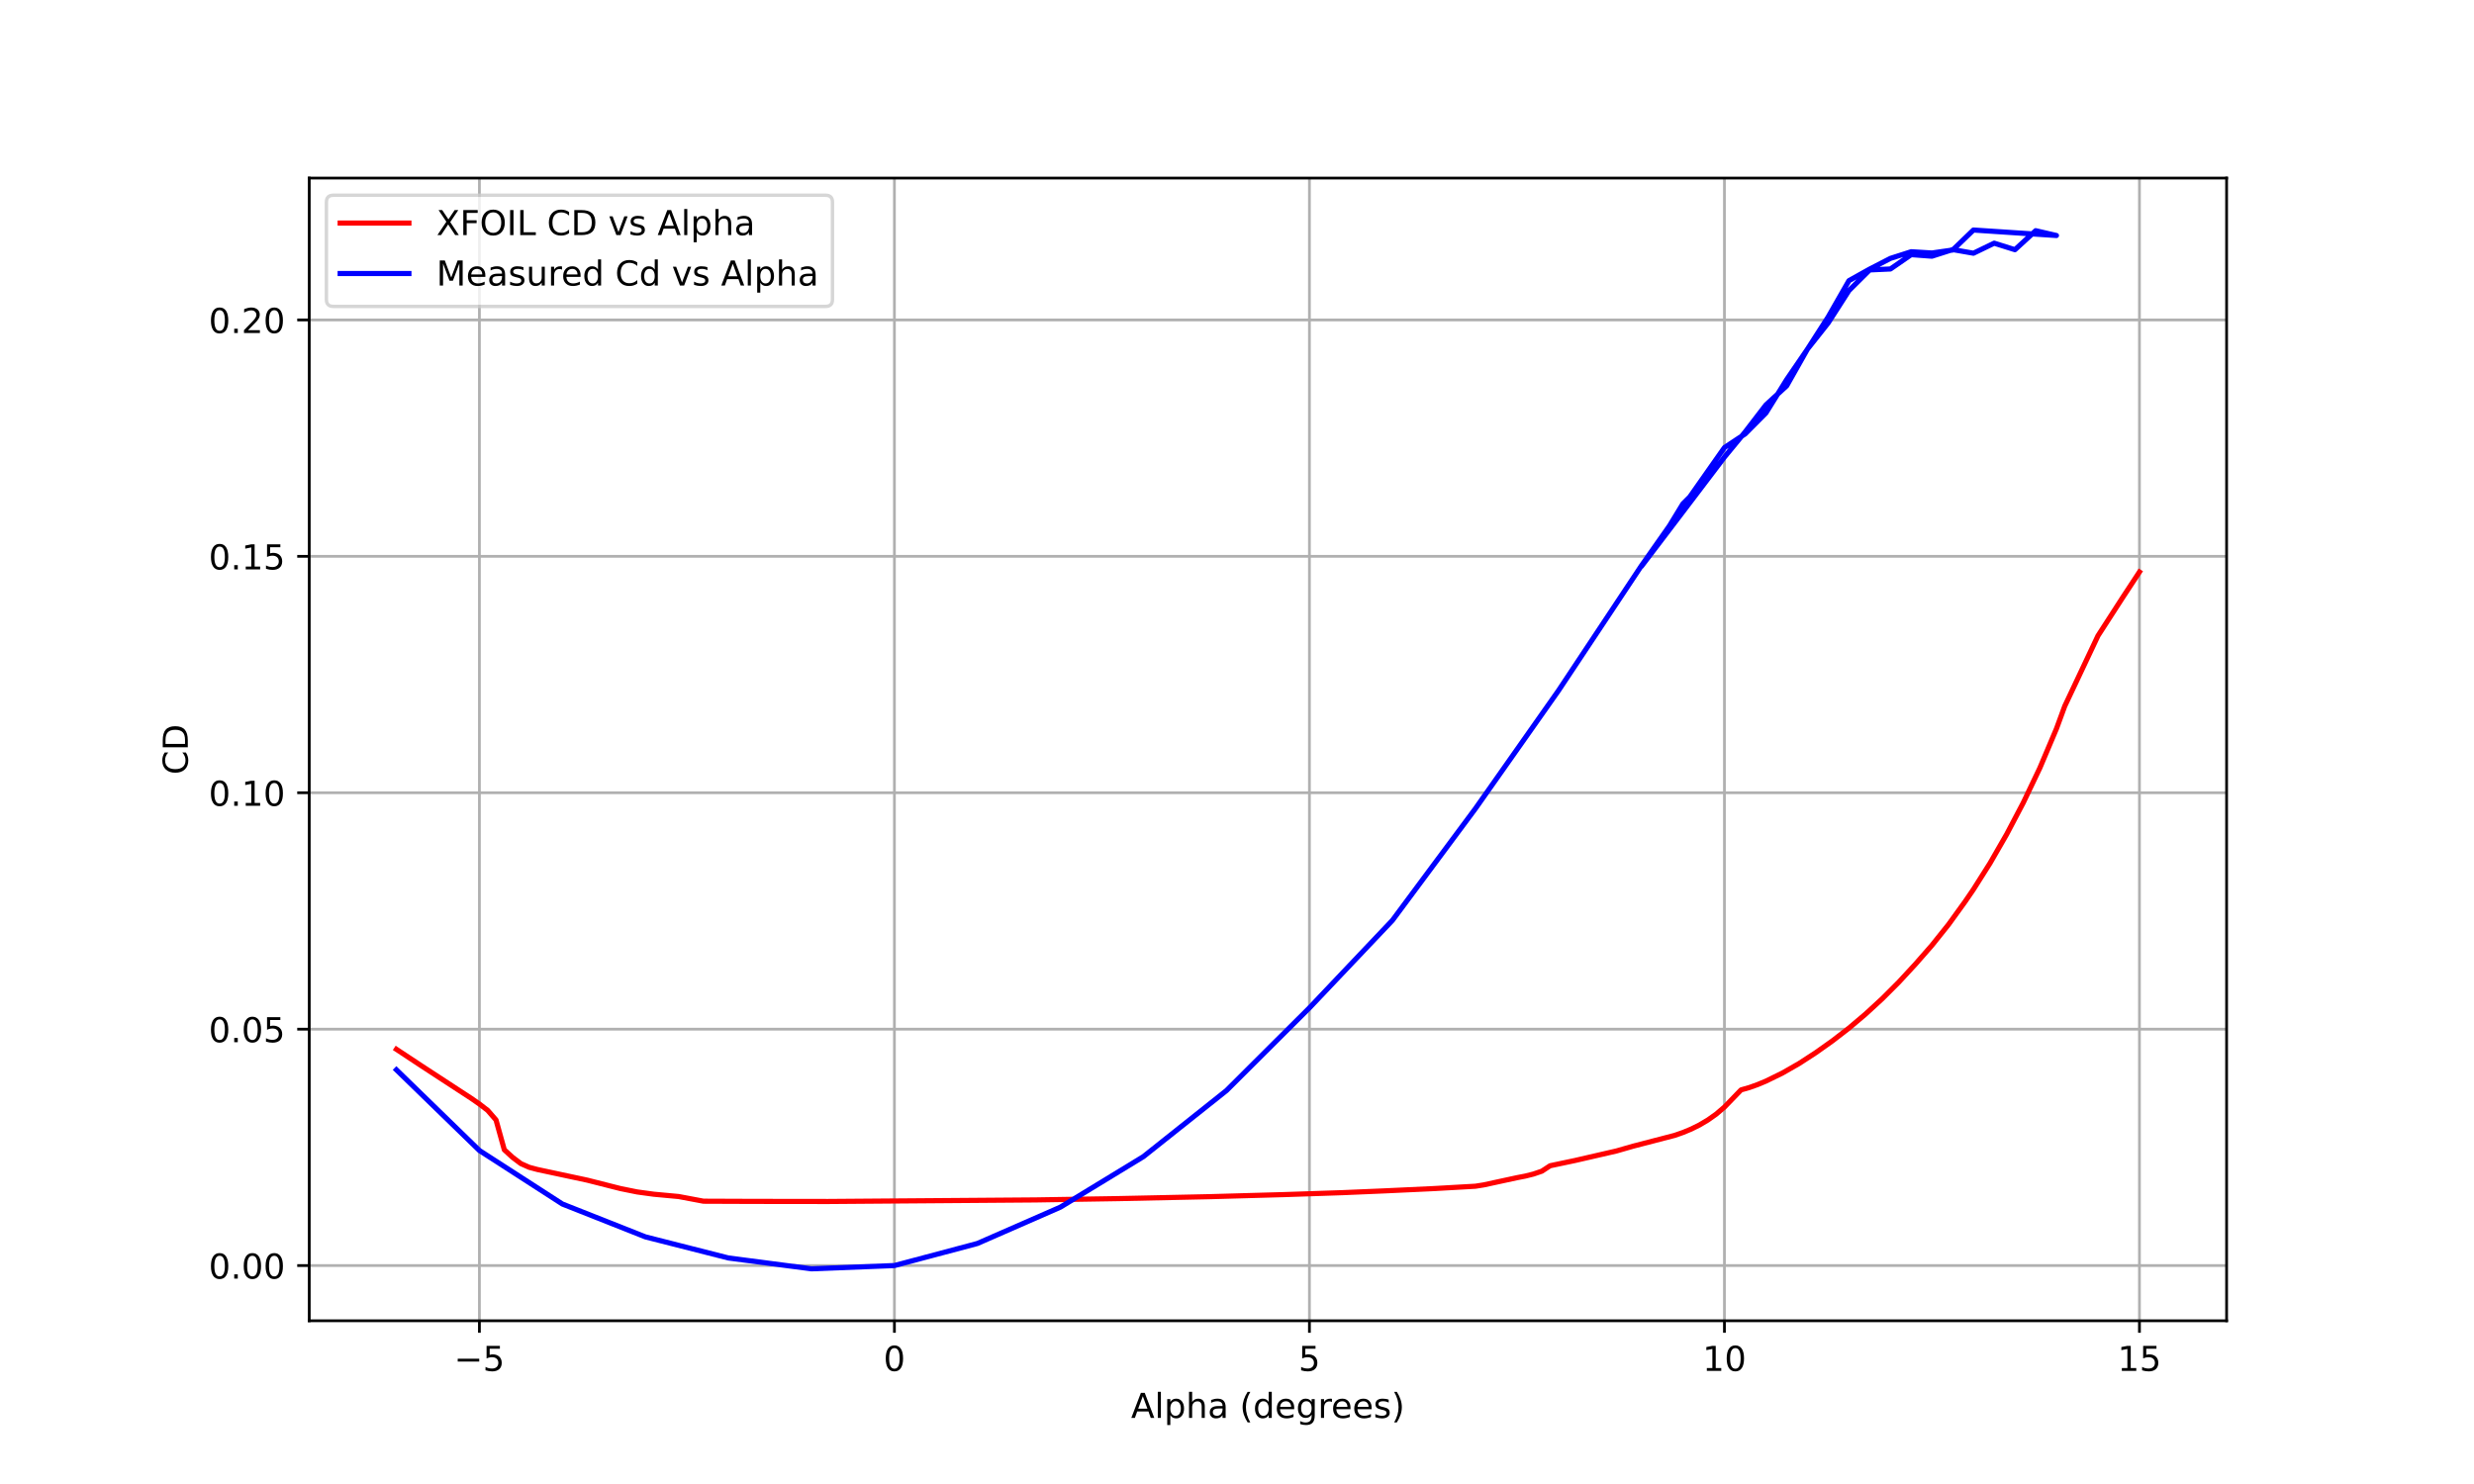
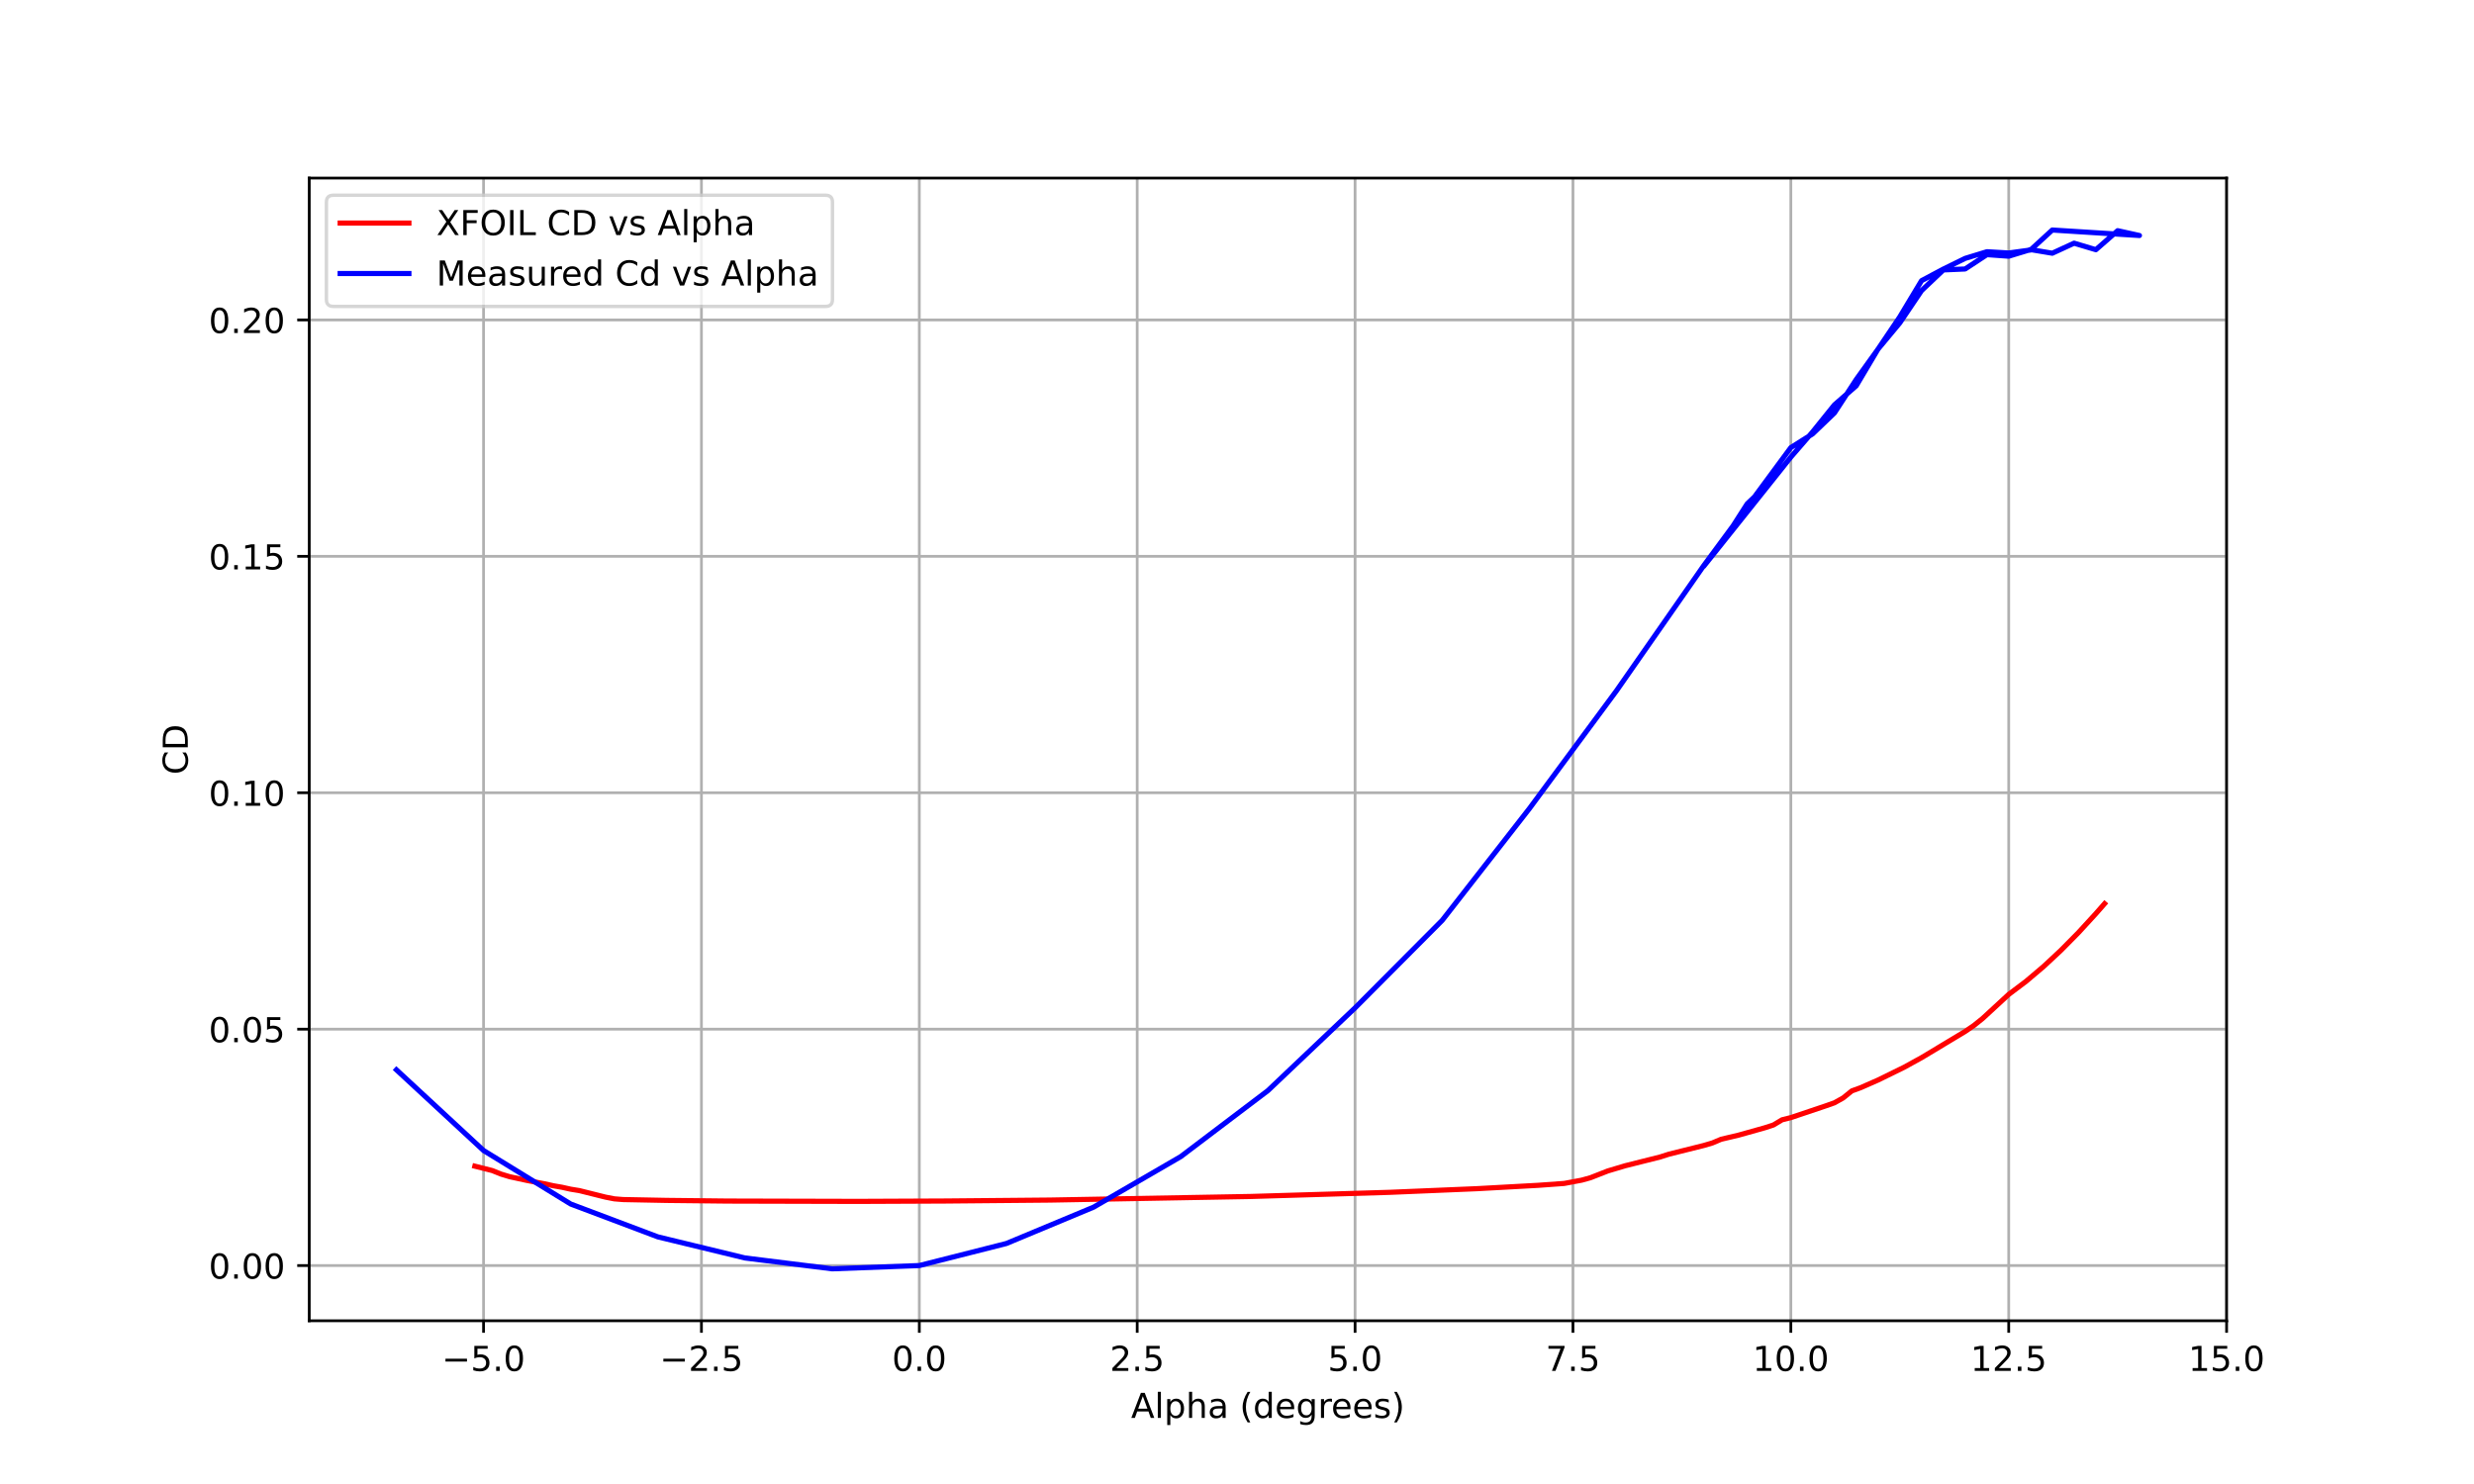
<svg xmlns="http://www.w3.org/2000/svg" xmlns:xlink="http://www.w3.org/1999/xlink" width="720pt" height="432pt" viewBox="0 0 720 432" version="1.1">
  <defs>
    <style type="text/css">*{stroke-linejoin: round; stroke-linecap: butt}</style>
  </defs>
  <g id="figure_1">
    <g id="patch_1">
      <path d="M 0 432  L 720 432  L 720 0  L 0 0  z " style="fill: #ffffff" />
    </g>
    <g id="axes_1">
      <g id="patch_2">
        <path d="M 90 384.48  L 648 384.48  L 648 51.84  L 90 51.84  z " style="fill: #ffffff" />
      </g>
      <g id="matplotlib.axis_1">
        <g id="xtick_1">
          <g id="line2d_1">
-             <path d="M 139.519 384.48  L 139.519 51.84  " clip-path="url(#pca1fe7d8d0)" style="fill: none; stroke: #b0b0b0; stroke-width: 0.8; stroke-linecap: square" />
+             <path d="M 140.727 384.48  L 140.727 51.84  " clip-path="url(#p82b0662512)" style="fill: none; stroke: #b0b0b0; stroke-width: 0.8; stroke-linecap: square" />
          </g>
          <g id="line2d_2">
            <defs>
-               <path id="m083cd8b34f" d="M 0 0  L 0 3.5  " style="stroke: #000000; stroke-width: 0.8" />
-             </defs>
-             <g>
-               <use xlink:href="#m083cd8b34f" x="139.519" y="384.48" style="stroke: #000000; stroke-width: 0.8" />
+               <path id="m6eb420153d" d="M 0 0  L 0 3.5  " style="stroke: #000000; stroke-width: 0.8" />
+             </defs>
+             <g>
+               <use xlink:href="#m6eb420153d" x="140.727" y="384.48" style="stroke: #000000; stroke-width: 0.8" />
            </g>
          </g>
          <g id="text_1">
-             <g transform="translate(132.1484 399.0784) scale(0.1 -0.1)">
+             <g transform="translate(128.5859 399.0784) scale(0.1 -0.1)">
              <defs>
                <path id="DejaVuSans-2212" d="M 678 2272  L 4684 2272  L 4684 1741  L 678 1741  L 678 2272  z " transform="scale(0.015625)" />
                <path id="DejaVuSans-35" d="M 691 4666  L 3169 4666  L 3169 4134  L 1269 4134  L 1269 2991  Q 1406 3038 1543 3061  Q 1681 3084 1819 3084  Q 2600 3084 3056 2656  Q 3513 2228 3513 1497  Q 3513 744 3044 326  Q 2575 -91 1722 -91  Q 1428 -91 1123 -41  Q 819 9 494 109  L 494 744  Q 775 591 1075 516  Q 1375 441 1709 441  Q 2250 441 2565 725  Q 2881 1009 2881 1497  Q 2881 1984 2565 2268  Q 2250 2553 1709 2553  Q 1456 2553 1204 2497  Q 953 2441 691 2322  L 691 4666  z " transform="scale(0.015625)" />
+                 <path id="DejaVuSans-2e" d="M 684 794  L 1344 794  L 1344 0  L 684 0  L 684 794  z " transform="scale(0.015625)" />
+                 <path id="DejaVuSans-30" d="M 2034 4250  Q 1547 4250 1301 3770  Q 1056 3291 1056 2328  Q 1056 1369 1301 889  Q 1547 409 2034 409  Q 2525 409 2770 889  Q 3016 1369 3016 2328  Q 3016 3291 2770 3770  Q 2525 4250 2034 4250  z M 2034 4750  Q 2819 4750 3233 4129  Q 3647 3509 3647 2328  Q 3647 1150 3233 529  Q 2819 -91 2034 -91  Q 1250 -91 836 529  Q 422 1150 422 2328  Q 422 3509 836 4129  Q 1250 4750 2034 4750  z " transform="scale(0.015625)" />
              </defs>
              <use xlink:href="#DejaVuSans-2212" />
              <use xlink:href="#DejaVuSans-35" x="83.789" />
+               <use xlink:href="#DejaVuSans-2e" x="147.412" />
+               <use xlink:href="#DejaVuSans-30" x="179.199" />
            </g>
          </g>
        </g>
        <g id="xtick_2">
          <g id="line2d_3">
-             <path d="M 260.299 384.48  L 260.299 51.84  " clip-path="url(#pca1fe7d8d0)" style="fill: none; stroke: #b0b0b0; stroke-width: 0.8; stroke-linecap: square" />
+             <path d="M 204.136 384.48  L 204.136 51.84  " clip-path="url(#p82b0662512)" style="fill: none; stroke: #b0b0b0; stroke-width: 0.8; stroke-linecap: square" />
          </g>
          <g id="line2d_4">
            <g>
-               <use xlink:href="#m083cd8b34f" x="260.299" y="384.48" style="stroke: #000000; stroke-width: 0.8" />
+               <use xlink:href="#m6eb420153d" x="204.136" y="384.48" style="stroke: #000000; stroke-width: 0.8" />
            </g>
          </g>
          <g id="text_2">
-             <g transform="translate(257.1175 399.0784) scale(0.1 -0.1)">
+             <g transform="translate(191.995 399.0784) scale(0.1 -0.1)">
              <defs>
-                 <path id="DejaVuSans-30" d="M 2034 4250  Q 1547 4250 1301 3770  Q 1056 3291 1056 2328  Q 1056 1369 1301 889  Q 1547 409 2034 409  Q 2525 409 2770 889  Q 3016 1369 3016 2328  Q 3016 3291 2770 3770  Q 2525 4250 2034 4250  z M 2034 4750  Q 2819 4750 3233 4129  Q 3647 3509 3647 2328  Q 3647 1150 3233 529  Q 2819 -91 2034 -91  Q 1250 -91 836 529  Q 422 1150 422 2328  Q 422 3509 836 4129  Q 1250 4750 2034 4750  z " transform="scale(0.015625)" />
+                 <path id="DejaVuSans-32" d="M 1228 531  L 3431 531  L 3431 0  L 469 0  L 469 531  Q 828 903 1448 1529  Q 2069 2156 2228 2338  Q 2531 2678 2651 2914  Q 2772 3150 2772 3378  Q 2772 3750 2511 3984  Q 2250 4219 1831 4219  Q 1534 4219 1204 4116  Q 875 4013 500 3803  L 500 4441  Q 881 4594 1212 4672  Q 1544 4750 1819 4750  Q 2544 4750 2975 4387  Q 3406 4025 3406 3419  Q 3406 3131 3298 2873  Q 3191 2616 2906 2266  Q 2828 2175 2409 1742  Q 1991 1309 1228 531  z " transform="scale(0.015625)" />
              </defs>
-               <use xlink:href="#DejaVuSans-30" />
+               <use xlink:href="#DejaVuSans-2212" />
+               <use xlink:href="#DejaVuSans-32" x="83.789" />
+               <use xlink:href="#DejaVuSans-2e" x="147.412" />
+               <use xlink:href="#DejaVuSans-35" x="179.199" />
            </g>
          </g>
        </g>
        <g id="xtick_3">
          <g id="line2d_5">
-             <path d="M 381.078 384.48  L 381.078 51.84  " clip-path="url(#pca1fe7d8d0)" style="fill: none; stroke: #b0b0b0; stroke-width: 0.8; stroke-linecap: square" />
+             <path d="M 267.545 384.48  L 267.545 51.84  " clip-path="url(#p82b0662512)" style="fill: none; stroke: #b0b0b0; stroke-width: 0.8; stroke-linecap: square" />
          </g>
          <g id="line2d_6">
            <g>
-               <use xlink:href="#m083cd8b34f" x="381.078" y="384.48" style="stroke: #000000; stroke-width: 0.8" />
+               <use xlink:href="#m6eb420153d" x="267.545" y="384.48" style="stroke: #000000; stroke-width: 0.8" />
            </g>
          </g>
          <g id="text_3">
-             <g transform="translate(377.8967 399.0784) scale(0.1 -0.1)">
-               <use xlink:href="#DejaVuSans-35" />
+             <g transform="translate(259.5939 399.0784) scale(0.1 -0.1)">
+               <use xlink:href="#DejaVuSans-30" />
+               <use xlink:href="#DejaVuSans-2e" x="63.623" />
+               <use xlink:href="#DejaVuSans-30" x="95.41" />
            </g>
          </g>
        </g>
        <g id="xtick_4">
          <g id="line2d_7">
-             <path d="M 501.857 384.48  L 501.857 51.84  " clip-path="url(#pca1fe7d8d0)" style="fill: none; stroke: #b0b0b0; stroke-width: 0.8; stroke-linecap: square" />
+             <path d="M 330.955 384.48  L 330.955 51.84  " clip-path="url(#p82b0662512)" style="fill: none; stroke: #b0b0b0; stroke-width: 0.8; stroke-linecap: square" />
          </g>
          <g id="line2d_8">
            <g>
-               <use xlink:href="#m083cd8b34f" x="501.857" y="384.48" style="stroke: #000000; stroke-width: 0.8" />
+               <use xlink:href="#m6eb420153d" x="330.955" y="384.48" style="stroke: #000000; stroke-width: 0.8" />
            </g>
          </g>
          <g id="text_4">
-             <g transform="translate(495.4946 399.0784) scale(0.1 -0.1)">
+             <g transform="translate(323.003 399.0784) scale(0.1 -0.1)">
+               <use xlink:href="#DejaVuSans-32" />
+               <use xlink:href="#DejaVuSans-2e" x="63.623" />
+               <use xlink:href="#DejaVuSans-35" x="95.41" />
+             </g>
+           </g>
+         </g>
+         <g id="xtick_5">
+           <g id="line2d_9">
+             <path d="M 394.364 384.48  L 394.364 51.84  " clip-path="url(#p82b0662512)" style="fill: none; stroke: #b0b0b0; stroke-width: 0.8; stroke-linecap: square" />
+           </g>
+           <g id="line2d_10">
+             <g>
+               <use xlink:href="#m6eb420153d" x="394.364" y="384.48" style="stroke: #000000; stroke-width: 0.8" />
+             </g>
+           </g>
+           <g id="text_5">
+             <g transform="translate(386.4121 399.0784) scale(0.1 -0.1)">
+               <use xlink:href="#DejaVuSans-35" />
+               <use xlink:href="#DejaVuSans-2e" x="63.623" />
+               <use xlink:href="#DejaVuSans-30" x="95.41" />
+             </g>
+           </g>
+         </g>
+         <g id="xtick_6">
+           <g id="line2d_11">
+             <path d="M 457.773 384.48  L 457.773 51.84  " clip-path="url(#p82b0662512)" style="fill: none; stroke: #b0b0b0; stroke-width: 0.8; stroke-linecap: square" />
+           </g>
+           <g id="line2d_12">
+             <g>
+               <use xlink:href="#m6eb420153d" x="457.773" y="384.48" style="stroke: #000000; stroke-width: 0.8" />
+             </g>
+           </g>
+           <g id="text_6">
+             <g transform="translate(449.8212 399.0784) scale(0.1 -0.1)">
+               <defs>
+                 <path id="DejaVuSans-37" d="M 525 4666  L 3525 4666  L 3525 4397  L 1831 0  L 1172 0  L 2766 4134  L 525 4134  L 525 4666  z " transform="scale(0.015625)" />
+               </defs>
+               <use xlink:href="#DejaVuSans-37" />
+               <use xlink:href="#DejaVuSans-2e" x="63.623" />
+               <use xlink:href="#DejaVuSans-35" x="95.41" />
+             </g>
+           </g>
+         </g>
+         <g id="xtick_7">
+           <g id="line2d_13">
+             <path d="M 521.182 384.48  L 521.182 51.84  " clip-path="url(#p82b0662512)" style="fill: none; stroke: #b0b0b0; stroke-width: 0.8; stroke-linecap: square" />
+           </g>
+           <g id="line2d_14">
+             <g>
+               <use xlink:href="#m6eb420153d" x="521.182" y="384.48" style="stroke: #000000; stroke-width: 0.8" />
+             </g>
+           </g>
+           <g id="text_7">
+             <g transform="translate(510.049 399.0784) scale(0.1 -0.1)">
              <defs>
                <path id="DejaVuSans-31" d="M 794 531  L 1825 531  L 1825 4091  L 703 3866  L 703 4441  L 1819 4666  L 2450 4666  L 2450 531  L 3481 531  L 3481 0  L 794 0  L 794 531  z " transform="scale(0.015625)" />
              </defs>
              <use xlink:href="#DejaVuSans-31" />
              <use xlink:href="#DejaVuSans-30" x="63.623" />
-             </g>
-           </g>
-         </g>
-         <g id="xtick_5">
-           <g id="line2d_9">
-             <path d="M 622.636 384.48  L 622.636 51.84  " clip-path="url(#pca1fe7d8d0)" style="fill: none; stroke: #b0b0b0; stroke-width: 0.8; stroke-linecap: square" />
-           </g>
-           <g id="line2d_10">
-             <g>
-               <use xlink:href="#m083cd8b34f" x="622.636" y="384.48" style="stroke: #000000; stroke-width: 0.8" />
-             </g>
-           </g>
-           <g id="text_5">
-             <g transform="translate(616.2739 399.0784) scale(0.1 -0.1)">
+               <use xlink:href="#DejaVuSans-2e" x="127.246" />
+               <use xlink:href="#DejaVuSans-30" x="159.033" />
+             </g>
+           </g>
+         </g>
+         <g id="xtick_8">
+           <g id="line2d_15">
+             <path d="M 584.591 384.48  L 584.591 51.84  " clip-path="url(#p82b0662512)" style="fill: none; stroke: #b0b0b0; stroke-width: 0.8; stroke-linecap: square" />
+           </g>
+           <g id="line2d_16">
+             <g>
+               <use xlink:href="#m6eb420153d" x="584.591" y="384.48" style="stroke: #000000; stroke-width: 0.8" />
+             </g>
+           </g>
+           <g id="text_8">
+             <g transform="translate(573.4581 399.0784) scale(0.1 -0.1)">
+               <use xlink:href="#DejaVuSans-31" />
+               <use xlink:href="#DejaVuSans-32" x="63.623" />
+               <use xlink:href="#DejaVuSans-2e" x="127.246" />
+               <use xlink:href="#DejaVuSans-35" x="159.033" />
+             </g>
+           </g>
+         </g>
+         <g id="xtick_9">
+           <g id="line2d_17">
+             <path d="M 648 384.48  L 648 51.84  " clip-path="url(#p82b0662512)" style="fill: none; stroke: #b0b0b0; stroke-width: 0.8; stroke-linecap: square" />
+           </g>
+           <g id="line2d_18">
+             <g>
+               <use xlink:href="#m6eb420153d" x="648" y="384.48" style="stroke: #000000; stroke-width: 0.8" />
+             </g>
+           </g>
+           <g id="text_9">
+             <g transform="translate(636.8672 399.0784) scale(0.1 -0.1)">
              <use xlink:href="#DejaVuSans-31" />
              <use xlink:href="#DejaVuSans-35" x="63.623" />
-             </g>
-           </g>
-         </g>
-         <g id="text_6">
+               <use xlink:href="#DejaVuSans-2e" x="127.246" />
+               <use xlink:href="#DejaVuSans-30" x="159.033" />
+             </g>
+           </g>
+         </g>
+         <g id="text_10">
          <g transform="translate(329.1672 412.7566) scale(0.1 -0.1)">
            <defs>
              <path id="DejaVuSans-41" d="M 2188 4044  L 1331 1722  L 3047 1722  L 2188 4044  z M 1831 4666  L 2547 4666  L 4325 0  L 3669 0  L 3244 1197  L 1141 1197  L 716 0  L 50 0  L 1831 4666  z " transform="scale(0.015625)" />
              <path id="DejaVuSans-6c" d="M 603 4863  L 1178 4863  L 1178 0  L 603 0  L 603 4863  z " transform="scale(0.015625)" />
              <path id="DejaVuSans-70" d="M 1159 525  L 1159 -1331  L 581 -1331  L 581 3500  L 1159 3500  L 1159 2969  Q 1341 3281 1617 3432  Q 1894 3584 2278 3584  Q 2916 3584 3314 3078  Q 3713 2572 3713 1747  Q 3713 922 3314 415  Q 2916 -91 2278 -91  Q 1894 -91 1617 61  Q 1341 213 1159 525  z M 3116 1747  Q 3116 2381 2855 2742  Q 2594 3103 2138 3103  Q 1681 3103 1420 2742  Q 1159 2381 1159 1747  Q 1159 1113 1420 752  Q 1681 391 2138 391  Q 2594 391 2855 752  Q 3116 1113 3116 1747  z " transform="scale(0.015625)" />
              <path id="DejaVuSans-68" d="M 3513 2113  L 3513 0  L 2938 0  L 2938 2094  Q 2938 2591 2744 2837  Q 2550 3084 2163 3084  Q 1697 3084 1428 2787  Q 1159 2491 1159 1978  L 1159 0  L 581 0  L 581 4863  L 1159 4863  L 1159 2956  Q 1366 3272 1645 3428  Q 1925 3584 2291 3584  Q 2894 3584 3203 3211  Q 3513 2838 3513 2113  z " transform="scale(0.015625)" />
              <path id="DejaVuSans-61" d="M 2194 1759  Q 1497 1759 1228 1600  Q 959 1441 959 1056  Q 959 750 1161 570  Q 1363 391 1709 391  Q 2188 391 2477 730  Q 2766 1069 2766 1631  L 2766 1759  L 2194 1759  z M 3341 1997  L 3341 0  L 2766 0  L 2766 531  Q 2569 213 2275 61  Q 1981 -91 1556 -91  Q 1019 -91 701 211  Q 384 513 384 1019  Q 384 1609 779 1909  Q 1175 2209 1959 2209  L 2766 2209  L 2766 2266  Q 2766 2663 2505 2880  Q 2244 3097 1772 3097  Q 1472 3097 1187 3025  Q 903 2953 641 2809  L 641 3341  Q 956 3463 1253 3523  Q 1550 3584 1831 3584  Q 2591 3584 2966 3190  Q 3341 2797 3341 1997  z " transform="scale(0.015625)" />
              <path id="DejaVuSans-20" transform="scale(0.015625)" />
              <path id="DejaVuSans-28" d="M 1984 4856  Q 1566 4138 1362 3434  Q 1159 2731 1159 2009  Q 1159 1288 1364 580  Q 1569 -128 1984 -844  L 1484 -844  Q 1016 -109 783 600  Q 550 1309 550 2009  Q 550 2706 781 3412  Q 1013 4119 1484 4856  L 1984 4856  z " transform="scale(0.015625)" />
              <path id="DejaVuSans-64" d="M 2906 2969  L 2906 4863  L 3481 4863  L 3481 0  L 2906 0  L 2906 525  Q 2725 213 2448 61  Q 2172 -91 1784 -91  Q 1150 -91 751 415  Q 353 922 353 1747  Q 353 2572 751 3078  Q 1150 3584 1784 3584  Q 2172 3584 2448 3432  Q 2725 3281 2906 2969  z M 947 1747  Q 947 1113 1208 752  Q 1469 391 1925 391  Q 2381 391 2643 752  Q 2906 1113 2906 1747  Q 2906 2381 2643 2742  Q 2381 3103 1925 3103  Q 1469 3103 1208 2742  Q 947 2381 947 1747  z " transform="scale(0.015625)" />
              <path id="DejaVuSans-65" d="M 3597 1894  L 3597 1613  L 953 1613  Q 991 1019 1311 708  Q 1631 397 2203 397  Q 2534 397 2845 478  Q 3156 559 3463 722  L 3463 178  Q 3153 47 2828 -22  Q 2503 -91 2169 -91  Q 1331 -91 842 396  Q 353 884 353 1716  Q 353 2575 817 3079  Q 1281 3584 2069 3584  Q 2775 3584 3186 3129  Q 3597 2675 3597 1894  z M 3022 2063  Q 3016 2534 2758 2815  Q 2500 3097 2075 3097  Q 1594 3097 1305 2825  Q 1016 2553 972 2059  L 3022 2063  z " transform="scale(0.015625)" />
              <path id="DejaVuSans-67" d="M 2906 1791  Q 2906 2416 2648 2759  Q 2391 3103 1925 3103  Q 1463 3103 1205 2759  Q 947 2416 947 1791  Q 947 1169 1205 825  Q 1463 481 1925 481  Q 2391 481 2648 825  Q 2906 1169 2906 1791  z M 3481 434  Q 3481 -459 3084 -895  Q 2688 -1331 1869 -1331  Q 1566 -1331 1297 -1286  Q 1028 -1241 775 -1147  L 775 -588  Q 1028 -725 1275 -790  Q 1522 -856 1778 -856  Q 2344 -856 2625 -561  Q 2906 -266 2906 331  L 2906 616  Q 2728 306 2450 153  Q 2172 0 1784 0  Q 1141 0 747 490  Q 353 981 353 1791  Q 353 2603 747 3093  Q 1141 3584 1784 3584  Q 2172 3584 2450 3431  Q 2728 3278 2906 2969  L 2906 3500  L 3481 3500  L 3481 434  z " transform="scale(0.015625)" />
              <path id="DejaVuSans-72" d="M 2631 2963  Q 2534 3019 2420 3045  Q 2306 3072 2169 3072  Q 1681 3072 1420 2755  Q 1159 2438 1159 1844  L 1159 0  L 581 0  L 581 3500  L 1159 3500  L 1159 2956  Q 1341 3275 1631 3429  Q 1922 3584 2338 3584  Q 2397 3584 2469 3576  Q 2541 3569 2628 3553  L 2631 2963  z " transform="scale(0.015625)" />
              <path id="DejaVuSans-73" d="M 2834 3397  L 2834 2853  Q 2591 2978 2328 3040  Q 2066 3103 1784 3103  Q 1356 3103 1142 2972  Q 928 2841 928 2578  Q 928 2378 1081 2264  Q 1234 2150 1697 2047  L 1894 2003  Q 2506 1872 2764 1633  Q 3022 1394 3022 966  Q 3022 478 2636 193  Q 2250 -91 1575 -91  Q 1294 -91 989 -36  Q 684 19 347 128  L 347 722  Q 666 556 975 473  Q 1284 391 1588 391  Q 1994 391 2212 530  Q 2431 669 2431 922  Q 2431 1156 2273 1281  Q 2116 1406 1581 1522  L 1381 1569  Q 847 1681 609 1914  Q 372 2147 372 2553  Q 372 3047 722 3315  Q 1072 3584 1716 3584  Q 2034 3584 2315 3537  Q 2597 3491 2834 3397  z " transform="scale(0.015625)" />
              <path id="DejaVuSans-29" d="M 513 4856  L 1013 4856  Q 1481 4119 1714 3412  Q 1947 2706 1947 2009  Q 1947 1309 1714 600  Q 1481 -109 1013 -844  L 513 -844  Q 928 -128 1133 580  Q 1338 1288 1338 2009  Q 1338 2731 1133 3434  Q 928 4138 513 4856  z " transform="scale(0.015625)" />
            </defs>
            <use xlink:href="#DejaVuSans-41" />
            <use xlink:href="#DejaVuSans-6c" x="68.408" />
            <use xlink:href="#DejaVuSans-70" x="96.191" />
            <use xlink:href="#DejaVuSans-68" x="159.668" />
            <use xlink:href="#DejaVuSans-61" x="223.047" />
            <use xlink:href="#DejaVuSans-20" x="284.326" />
            <use xlink:href="#DejaVuSans-28" x="316.113" />
            <use xlink:href="#DejaVuSans-64" x="355.127" />
            <use xlink:href="#DejaVuSans-65" x="418.604" />
            <use xlink:href="#DejaVuSans-67" x="480.127" />
            <use xlink:href="#DejaVuSans-72" x="543.604" />
            <use xlink:href="#DejaVuSans-65" x="582.467" />
            <use xlink:href="#DejaVuSans-65" x="643.99" />
            <use xlink:href="#DejaVuSans-73" x="705.514" />
            <use xlink:href="#DejaVuSans-29" x="757.613" />
          </g>
        </g>
      </g>
      <g id="matplotlib.axis_2">
        <g id="ytick_1">
-           <g id="line2d_11">
-             <path d="M 90 368.409  L 648 368.409  " clip-path="url(#pca1fe7d8d0)" style="fill: none; stroke: #b0b0b0; stroke-width: 0.8; stroke-linecap: square" />
-           </g>
-           <g id="line2d_12">
-             <defs>
-               <path id="m44e0791ec5" d="M 0 0  L -3.5 0  " style="stroke: #000000; stroke-width: 0.8" />
-             </defs>
-             <g>
-               <use xlink:href="#m44e0791ec5" x="90" y="368.409" style="stroke: #000000; stroke-width: 0.8" />
-             </g>
-           </g>
-           <g id="text_7">
+           <g id="line2d_19">
+             <path d="M 90 368.409  L 648 368.409  " clip-path="url(#p82b0662512)" style="fill: none; stroke: #b0b0b0; stroke-width: 0.8; stroke-linecap: square" />
+           </g>
+           <g id="line2d_20">
+             <defs>
+               <path id="m7ab0fc796d" d="M 0 0  L -3.5 0  " style="stroke: #000000; stroke-width: 0.8" />
+             </defs>
+             <g>
+               <use xlink:href="#m7ab0fc796d" x="90" y="368.409" style="stroke: #000000; stroke-width: 0.8" />
+             </g>
+           </g>
+           <g id="text_11">
            <g transform="translate(60.73438 372.2082) scale(0.1 -0.1)">
-               <defs>
-                 <path id="DejaVuSans-2e" d="M 684 794  L 1344 794  L 1344 0  L 684 0  L 684 794  z " transform="scale(0.015625)" />
-               </defs>
              <use xlink:href="#DejaVuSans-30" />
              <use xlink:href="#DejaVuSans-2e" x="63.623" />
              <use xlink:href="#DejaVuSans-30" x="95.41" />
              <use xlink:href="#DejaVuSans-30" x="159.033" />
            </g>
          </g>
        </g>
        <g id="ytick_2">
-           <g id="line2d_13">
-             <path d="M 90 299.591  L 648 299.591  " clip-path="url(#pca1fe7d8d0)" style="fill: none; stroke: #b0b0b0; stroke-width: 0.8; stroke-linecap: square" />
-           </g>
-           <g id="line2d_14">
-             <g>
-               <use xlink:href="#m44e0791ec5" x="90" y="299.591" style="stroke: #000000; stroke-width: 0.8" />
-             </g>
-           </g>
-           <g id="text_8">
+           <g id="line2d_21">
+             <path d="M 90 299.591  L 648 299.591  " clip-path="url(#p82b0662512)" style="fill: none; stroke: #b0b0b0; stroke-width: 0.8; stroke-linecap: square" />
+           </g>
+           <g id="line2d_22">
+             <g>
+               <use xlink:href="#m7ab0fc796d" x="90" y="299.591" style="stroke: #000000; stroke-width: 0.8" />
+             </g>
+           </g>
+           <g id="text_12">
            <g transform="translate(60.73438 303.3904) scale(0.1 -0.1)">
              <use xlink:href="#DejaVuSans-30" />
              <use xlink:href="#DejaVuSans-2e" x="63.623" />
              <use xlink:href="#DejaVuSans-30" x="95.41" />
              <use xlink:href="#DejaVuSans-35" x="159.033" />
            </g>
          </g>
        </g>
        <g id="ytick_3">
-           <g id="line2d_15">
-             <path d="M 90 230.773  L 648 230.773  " clip-path="url(#pca1fe7d8d0)" style="fill: none; stroke: #b0b0b0; stroke-width: 0.8; stroke-linecap: square" />
-           </g>
-           <g id="line2d_16">
-             <g>
-               <use xlink:href="#m44e0791ec5" x="90" y="230.773" style="stroke: #000000; stroke-width: 0.8" />
-             </g>
-           </g>
-           <g id="text_9">
+           <g id="line2d_23">
+             <path d="M 90 230.773  L 648 230.773  " clip-path="url(#p82b0662512)" style="fill: none; stroke: #b0b0b0; stroke-width: 0.8; stroke-linecap: square" />
+           </g>
+           <g id="line2d_24">
+             <g>
+               <use xlink:href="#m7ab0fc796d" x="90" y="230.773" style="stroke: #000000; stroke-width: 0.8" />
+             </g>
+           </g>
+           <g id="text_13">
            <g transform="translate(60.73438 234.5726) scale(0.1 -0.1)">
              <use xlink:href="#DejaVuSans-30" />
              <use xlink:href="#DejaVuSans-2e" x="63.623" />
              <use xlink:href="#DejaVuSans-31" x="95.41" />
              <use xlink:href="#DejaVuSans-30" x="159.033" />
            </g>
          </g>
        </g>
        <g id="ytick_4">
-           <g id="line2d_17">
-             <path d="M 90 161.956  L 648 161.956  " clip-path="url(#pca1fe7d8d0)" style="fill: none; stroke: #b0b0b0; stroke-width: 0.8; stroke-linecap: square" />
-           </g>
-           <g id="line2d_18">
-             <g>
-               <use xlink:href="#m44e0791ec5" x="90" y="161.956" style="stroke: #000000; stroke-width: 0.8" />
-             </g>
-           </g>
-           <g id="text_10">
+           <g id="line2d_25">
+             <path d="M 90 161.956  L 648 161.956  " clip-path="url(#p82b0662512)" style="fill: none; stroke: #b0b0b0; stroke-width: 0.8; stroke-linecap: square" />
+           </g>
+           <g id="line2d_26">
+             <g>
+               <use xlink:href="#m7ab0fc796d" x="90" y="161.956" style="stroke: #000000; stroke-width: 0.8" />
+             </g>
+           </g>
+           <g id="text_14">
            <g transform="translate(60.73438 165.7548) scale(0.1 -0.1)">
              <use xlink:href="#DejaVuSans-30" />
              <use xlink:href="#DejaVuSans-2e" x="63.623" />
              <use xlink:href="#DejaVuSans-31" x="95.41" />
              <use xlink:href="#DejaVuSans-35" x="159.033" />
            </g>
          </g>
        </g>
        <g id="ytick_5">
-           <g id="line2d_19">
-             <path d="M 90 93.138  L 648 93.138  " clip-path="url(#pca1fe7d8d0)" style="fill: none; stroke: #b0b0b0; stroke-width: 0.8; stroke-linecap: square" />
-           </g>
-           <g id="line2d_20">
-             <g>
-               <use xlink:href="#m44e0791ec5" x="90" y="93.138" style="stroke: #000000; stroke-width: 0.8" />
-             </g>
-           </g>
-           <g id="text_11">
+           <g id="line2d_27">
+             <path d="M 90 93.138  L 648 93.138  " clip-path="url(#p82b0662512)" style="fill: none; stroke: #b0b0b0; stroke-width: 0.8; stroke-linecap: square" />
+           </g>
+           <g id="line2d_28">
+             <g>
+               <use xlink:href="#m7ab0fc796d" x="90" y="93.138" style="stroke: #000000; stroke-width: 0.8" />
+             </g>
+           </g>
+           <g id="text_15">
            <g transform="translate(60.73438 96.93695) scale(0.1 -0.1)">
-               <defs>
-                 <path id="DejaVuSans-32" d="M 1228 531  L 3431 531  L 3431 0  L 469 0  L 469 531  Q 828 903 1448 1529  Q 2069 2156 2228 2338  Q 2531 2678 2651 2914  Q 2772 3150 2772 3378  Q 2772 3750 2511 3984  Q 2250 4219 1831 4219  Q 1534 4219 1204 4116  Q 875 4013 500 3803  L 500 4441  Q 881 4594 1212 4672  Q 1544 4750 1819 4750  Q 2544 4750 2975 4387  Q 3406 4025 3406 3419  Q 3406 3131 3298 2873  Q 3191 2616 2906 2266  Q 2828 2175 2409 1742  Q 1991 1309 1228 531  z " transform="scale(0.015625)" />
-               </defs>
              <use xlink:href="#DejaVuSans-30" />
              <use xlink:href="#DejaVuSans-2e" x="63.623" />
              <use xlink:href="#DejaVuSans-32" x="95.41" />
              <use xlink:href="#DejaVuSans-30" x="159.033" />
            </g>
          </g>
        </g>
-         <g id="text_12">
+         <g id="text_16">
          <g transform="translate(54.65469 225.5014) rotate(-90) scale(0.1 -0.1)">
            <defs>
              <path id="DejaVuSans-43" d="M 4122 4306  L 4122 3641  Q 3803 3938 3442 4084  Q 3081 4231 2675 4231  Q 1875 4231 1450 3742  Q 1025 3253 1025 2328  Q 1025 1406 1450 917  Q 1875 428 2675 428  Q 3081 428 3442 575  Q 3803 722 4122 1019  L 4122 359  Q 3791 134 3420 21  Q 3050 -91 2638 -91  Q 1578 -91 968 557  Q 359 1206 359 2328  Q 359 3453 968 4101  Q 1578 4750 2638 4750  Q 3056 4750 3426 4639  Q 3797 4528 4122 4306  z " transform="scale(0.015625)" />
              <path id="DejaVuSans-44" d="M 1259 4147  L 1259 519  L 2022 519  Q 2988 519 3436 956  Q 3884 1394 3884 2338  Q 3884 3275 3436 3711  Q 2988 4147 2022 4147  L 1259 4147  z M 628 4666  L 1925 4666  Q 3281 4666 3915 4102  Q 4550 3538 4550 2338  Q 4550 1131 3912 565  Q 3275 0 1925 0  L 628 0  L 628 4666  z " transform="scale(0.015625)" />
            </defs>
            <use xlink:href="#DejaVuSans-43" />
            <use xlink:href="#DejaVuSans-44" x="69.824" />
          </g>
        </g>
      </g>
-       <g id="line2d_21">
-         <path d="M 115.364 305.454  L 122.61 310.244  L 137.104 319.7  L 139.519 321.379  L 141.935 323.237  L 144.351 326.017  L 146.766 334.702  L 149.182 336.918  L 151.597 338.735  L 154.013 339.808  L 156.429 340.455  L 170.922 343.552  L 180.584 346.002  L 185.416 346.979  L 190.247 347.64  L 197.494 348.314  L 204.74 349.677  L 219.234 349.732  L 240.974 349.759  L 301.364 349.305  L 325.519 348.92  L 352.091 348.355  L 373.831 347.75  L 390.74 347.186  L 402.818 346.676  L 417.312 346.002  L 429.39 345.314  L 431.805 344.928  L 441.468 342.836  L 443.883 342.368  L 446.299 341.763  L 448.714 340.937  L 451.13 339.354  L 458.377 337.826  L 470.455 335.046  L 475.286 333.656  L 487.364 330.518  L 489.779 329.678  L 492.195 328.674  L 494.61 327.476  L 497.026 326.045  L 499.442 324.338  L 501.857 322.274  L 506.688 317.277  L 509.104 316.589  L 511.519 315.722  L 513.935 314.717  L 518.766 312.35  L 523.597 309.584  L 528.429 306.445  L 533.26 303.018  L 538.091 299.288  L 542.922 295.201  L 547.753 290.755  L 552.584 285.924  L 557.416 280.694  L 562.247 275.175  L 567.078 269.132  L 571.909 262.443  L 574.325 258.906  L 579.156 251.267  L 583.987 242.872  L 588.818 233.691  L 593.649 223.561  L 598.481 212.138  L 600.896 205.559  L 610.558 185.092  L 617.805 173.861  L 622.636 166.511  L 622.636 166.511  " clip-path="url(#pca1fe7d8d0)" style="fill: none; stroke: #ff0000; stroke-width: 1.5; stroke-linecap: square" />
-       </g>
-       <g id="line2d_22">
-         <path d="M 115.364 311.426  L 139.519 334.915  L 163.675 350.497  L 187.831 360.061  L 211.987 366.206  L 236.143 369.36  L 260.299 368.409  L 260.299 368.409  L 284.455 361.98  L 308.61 351.405  L 332.766 336.694  L 356.922 317.477  L 381.078 293.393  L 405.234 267.912  L 429.39 235.382  L 453.545 201.06  L 477.701 164.68  L 501.857 130.297  L 507.896 126.302  L 513.935 120.215  L 519.974 110.488  L 526.013 101.656  L 532.052 92.253  L 538.091 81.699  L 544.13 78.329  L 550.169 75.219  L 556.208 73.279  L 562.247 73.647  L 568.286 72.781  L 574.325 66.96  L 598.481 68.556  L 592.442 67.155  L 586.403 72.688  L 580.364 70.794  L 574.325 73.713  L 568.286 72.656  L 562.247 74.58  L 556.208 74.126  L 550.169 78.3  L 544.13 78.574  L 538.091 84.582  L 532.052 94.002  L 526.013 101.635  L 519.974 112.314  L 513.935 117.861  L 507.896 125.729  L 501.857 133.06  L 477.701 164.865  L 495.818 140.599  L 489.779 146.635  L 483.74 156.548  " clip-path="url(#pca1fe7d8d0)" style="fill: none; stroke: #0000ff; stroke-width: 1.5; stroke-linecap: square" />
+       <g id="line2d_29">
+         <path d="M 138.191 339.478  L 143.264 340.758  L 145.8 341.777  L 148.336 342.547  L 153.409 343.648  L 158.482 344.612  L 161.018 345.176  L 163.555 345.617  L 166.091 346.181  L 168.627 346.594  L 176.236 348.493  L 178.773 348.989  L 181.309 349.195  L 193.991 349.443  L 211.745 349.636  L 249.791 349.732  L 275.155 349.622  L 305.591 349.346  L 363.927 348.3  L 404.509 347.089  L 429.873 346.029  L 447.627 345.052  L 455.236 344.502  L 460.309 343.552  L 462.845 342.85  L 467.918 340.868  L 472.991 339.354  L 483.136 336.808  L 485.673 335.996  L 495.818 333.463  L 498.355 332.72  L 500.891 331.647  L 505.964 330.449  L 513.573 328.316  L 516.109 327.49  L 518.645 325.976  L 521.182 325.343  L 531.327 321.929  L 533.864 321.035  L 536.4 319.617  L 538.936 317.566  L 541.473 316.644  L 546.545 314.415  L 554.155 310.685  L 559.227 307.891  L 571.909 300.266  L 574.445 298.531  L 576.982 296.494  L 584.591 289.475  L 589.664 285.649  L 594.736 281.354  L 599.809 276.62  L 604.882 271.486  L 609.955 265.953  L 612.491 263.063  L 612.491 263.063  " clip-path="url(#p82b0662512)" style="fill: none; stroke: #ff0000; stroke-width: 1.5; stroke-linecap: square" />
+       </g>
+       <g id="line2d_30">
+         <path d="M 115.364 311.426  L 140.727 334.915  L 166.091 350.497  L 191.455 360.061  L 216.818 366.206  L 242.182 369.36  L 267.545 368.409  L 267.545 368.409  L 292.909 361.98  L 318.273 351.405  L 343.636 336.694  L 369 317.477  L 394.364 293.393  L 419.727 267.912  L 445.091 235.382  L 470.455 201.06  L 495.818 164.68  L 521.182 130.297  L 527.523 126.302  L 533.864 120.215  L 540.205 110.488  L 546.545 101.656  L 552.886 92.253  L 559.227 81.699  L 565.568 78.329  L 571.909 75.219  L 578.25 73.279  L 584.591 73.647  L 590.932 72.781  L 597.273 66.96  L 622.636 68.556  L 616.295 67.155  L 609.955 72.688  L 603.614 70.794  L 597.273 73.713  L 590.932 72.656  L 584.591 74.58  L 578.25 74.126  L 571.909 78.3  L 565.568 78.574  L 559.227 84.582  L 552.886 94.002  L 546.545 101.635  L 540.205 112.314  L 533.864 117.861  L 527.523 125.729  L 521.182 133.06  L 495.818 164.865  L 514.841 140.599  L 508.5 146.635  L 502.159 156.548  " clip-path="url(#p82b0662512)" style="fill: none; stroke: #0000ff; stroke-width: 1.5; stroke-linecap: square" />
      </g>
      <g id="patch_3">
        <path d="M 90 384.48  L 90 51.84  " style="fill: none; stroke: #000000; stroke-width: 0.8; stroke-linejoin: miter; stroke-linecap: square" />
      </g>
      <g id="patch_4">
        <path d="M 648 384.48  L 648 51.84  " style="fill: none; stroke: #000000; stroke-width: 0.8; stroke-linejoin: miter; stroke-linecap: square" />
      </g>
      <g id="patch_5">
        <path d="M 90 384.48  L 648 384.48  " style="fill: none; stroke: #000000; stroke-width: 0.8; stroke-linejoin: miter; stroke-linecap: square" />
      </g>
      <g id="patch_6">
        <path d="M 90 51.84  L 648 51.84  " style="fill: none; stroke: #000000; stroke-width: 0.8; stroke-linejoin: miter; stroke-linecap: square" />
      </g>
      <g id="legend_1">
        <g id="patch_7">
          <path d="M 97 89.196  L 240.27 89.196  Q 242.27 89.196 242.27 87.196  L 242.27 58.84  Q 242.27 56.84 240.27 56.84  L 97 56.84  Q 95 56.84 95 58.84  L 95 87.196  Q 95 89.196 97 89.196  z " style="fill: #ffffff; opacity: 0.8; stroke: #cccccc; stroke-linejoin: miter" />
        </g>
-         <g id="line2d_23">
+         <g id="line2d_31">
          <path d="M 99 64.938  L 109 64.938  L 119 64.938  " style="fill: none; stroke: #ff0000; stroke-width: 1.5; stroke-linecap: square" />
        </g>
-         <g id="text_13">
+         <g id="text_17">
          <g transform="translate(127 68.43844) scale(0.1 -0.1)">
            <defs>
              <path id="DejaVuSans-58" d="M 403 4666  L 1081 4666  L 2241 2931  L 3406 4666  L 4084 4666  L 2584 2425  L 4184 0  L 3506 0  L 2194 1984  L 872 0  L 191 0  L 1856 2491  L 403 4666  z " transform="scale(0.015625)" />
              <path id="DejaVuSans-46" d="M 628 4666  L 3309 4666  L 3309 4134  L 1259 4134  L 1259 2759  L 3109 2759  L 3109 2228  L 1259 2228  L 1259 0  L 628 0  L 628 4666  z " transform="scale(0.015625)" />
              <path id="DejaVuSans-4f" d="M 2522 4238  Q 1834 4238 1429 3725  Q 1025 3213 1025 2328  Q 1025 1447 1429 934  Q 1834 422 2522 422  Q 3209 422 3611 934  Q 4013 1447 4013 2328  Q 4013 3213 3611 3725  Q 3209 4238 2522 4238  z M 2522 4750  Q 3503 4750 4090 4092  Q 4678 3434 4678 2328  Q 4678 1225 4090 567  Q 3503 -91 2522 -91  Q 1538 -91 948 565  Q 359 1222 359 2328  Q 359 3434 948 4092  Q 1538 4750 2522 4750  z " transform="scale(0.015625)" />
              <path id="DejaVuSans-49" d="M 628 4666  L 1259 4666  L 1259 0  L 628 0  L 628 4666  z " transform="scale(0.015625)" />
              <path id="DejaVuSans-4c" d="M 628 4666  L 1259 4666  L 1259 531  L 3531 531  L 3531 0  L 628 0  L 628 4666  z " transform="scale(0.015625)" />
              <path id="DejaVuSans-76" d="M 191 3500  L 800 3500  L 1894 563  L 2988 3500  L 3597 3500  L 2284 0  L 1503 0  L 191 3500  z " transform="scale(0.015625)" />
            </defs>
            <use xlink:href="#DejaVuSans-58" />
            <use xlink:href="#DejaVuSans-46" x="68.506" />
            <use xlink:href="#DejaVuSans-4f" x="126.025" />
            <use xlink:href="#DejaVuSans-49" x="204.736" />
            <use xlink:href="#DejaVuSans-4c" x="234.229" />
            <use xlink:href="#DejaVuSans-20" x="289.941" />
            <use xlink:href="#DejaVuSans-43" x="321.729" />
            <use xlink:href="#DejaVuSans-44" x="391.553" />
            <use xlink:href="#DejaVuSans-20" x="468.555" />
            <use xlink:href="#DejaVuSans-76" x="500.342" />
            <use xlink:href="#DejaVuSans-73" x="559.521" />
            <use xlink:href="#DejaVuSans-20" x="611.621" />
            <use xlink:href="#DejaVuSans-41" x="643.408" />
            <use xlink:href="#DejaVuSans-6c" x="711.816" />
            <use xlink:href="#DejaVuSans-70" x="739.6" />
            <use xlink:href="#DejaVuSans-68" x="803.076" />
            <use xlink:href="#DejaVuSans-61" x="866.455" />
          </g>
        </g>
-         <g id="line2d_24">
+         <g id="line2d_32">
          <path d="M 99 79.617  L 109 79.617  L 119 79.617  " style="fill: none; stroke: #0000ff; stroke-width: 1.5; stroke-linecap: square" />
        </g>
-         <g id="text_14">
+         <g id="text_18">
          <g transform="translate(127 83.11656) scale(0.1 -0.1)">
            <defs>
              <path id="DejaVuSans-4d" d="M 628 4666  L 1569 4666  L 2759 1491  L 3956 4666  L 4897 4666  L 4897 0  L 4281 0  L 4281 4097  L 3078 897  L 2444 897  L 1241 4097  L 1241 0  L 628 0  L 628 4666  z " transform="scale(0.015625)" />
              <path id="DejaVuSans-75" d="M 544 1381  L 544 3500  L 1119 3500  L 1119 1403  Q 1119 906 1312 657  Q 1506 409 1894 409  Q 2359 409 2629 706  Q 2900 1003 2900 1516  L 2900 3500  L 3475 3500  L 3475 0  L 2900 0  L 2900 538  Q 2691 219 2414 64  Q 2138 -91 1772 -91  Q 1169 -91 856 284  Q 544 659 544 1381  z M 1991 3584  L 1991 3584  z " transform="scale(0.015625)" />
            </defs>
            <use xlink:href="#DejaVuSans-4d" />
            <use xlink:href="#DejaVuSans-65" x="86.279" />
            <use xlink:href="#DejaVuSans-61" x="147.803" />
            <use xlink:href="#DejaVuSans-73" x="209.082" />
            <use xlink:href="#DejaVuSans-75" x="261.182" />
            <use xlink:href="#DejaVuSans-72" x="324.561" />
            <use xlink:href="#DejaVuSans-65" x="363.424" />
            <use xlink:href="#DejaVuSans-64" x="424.947" />
            <use xlink:href="#DejaVuSans-20" x="488.424" />
            <use xlink:href="#DejaVuSans-43" x="520.211" />
            <use xlink:href="#DejaVuSans-64" x="590.035" />
            <use xlink:href="#DejaVuSans-20" x="653.512" />
            <use xlink:href="#DejaVuSans-76" x="685.299" />
            <use xlink:href="#DejaVuSans-73" x="744.479" />
            <use xlink:href="#DejaVuSans-20" x="796.578" />
            <use xlink:href="#DejaVuSans-41" x="828.365" />
            <use xlink:href="#DejaVuSans-6c" x="896.773" />
            <use xlink:href="#DejaVuSans-70" x="924.557" />
            <use xlink:href="#DejaVuSans-68" x="988.033" />
            <use xlink:href="#DejaVuSans-61" x="1051.412" />
          </g>
        </g>
      </g>
    </g>
  </g>
  <defs>
-     <clipPath id="pca1fe7d8d0">
+     <clipPath id="p82b0662512">
      <rect x="90" y="51.84" width="558" height="332.64" />
    </clipPath>
  </defs>
</svg>
